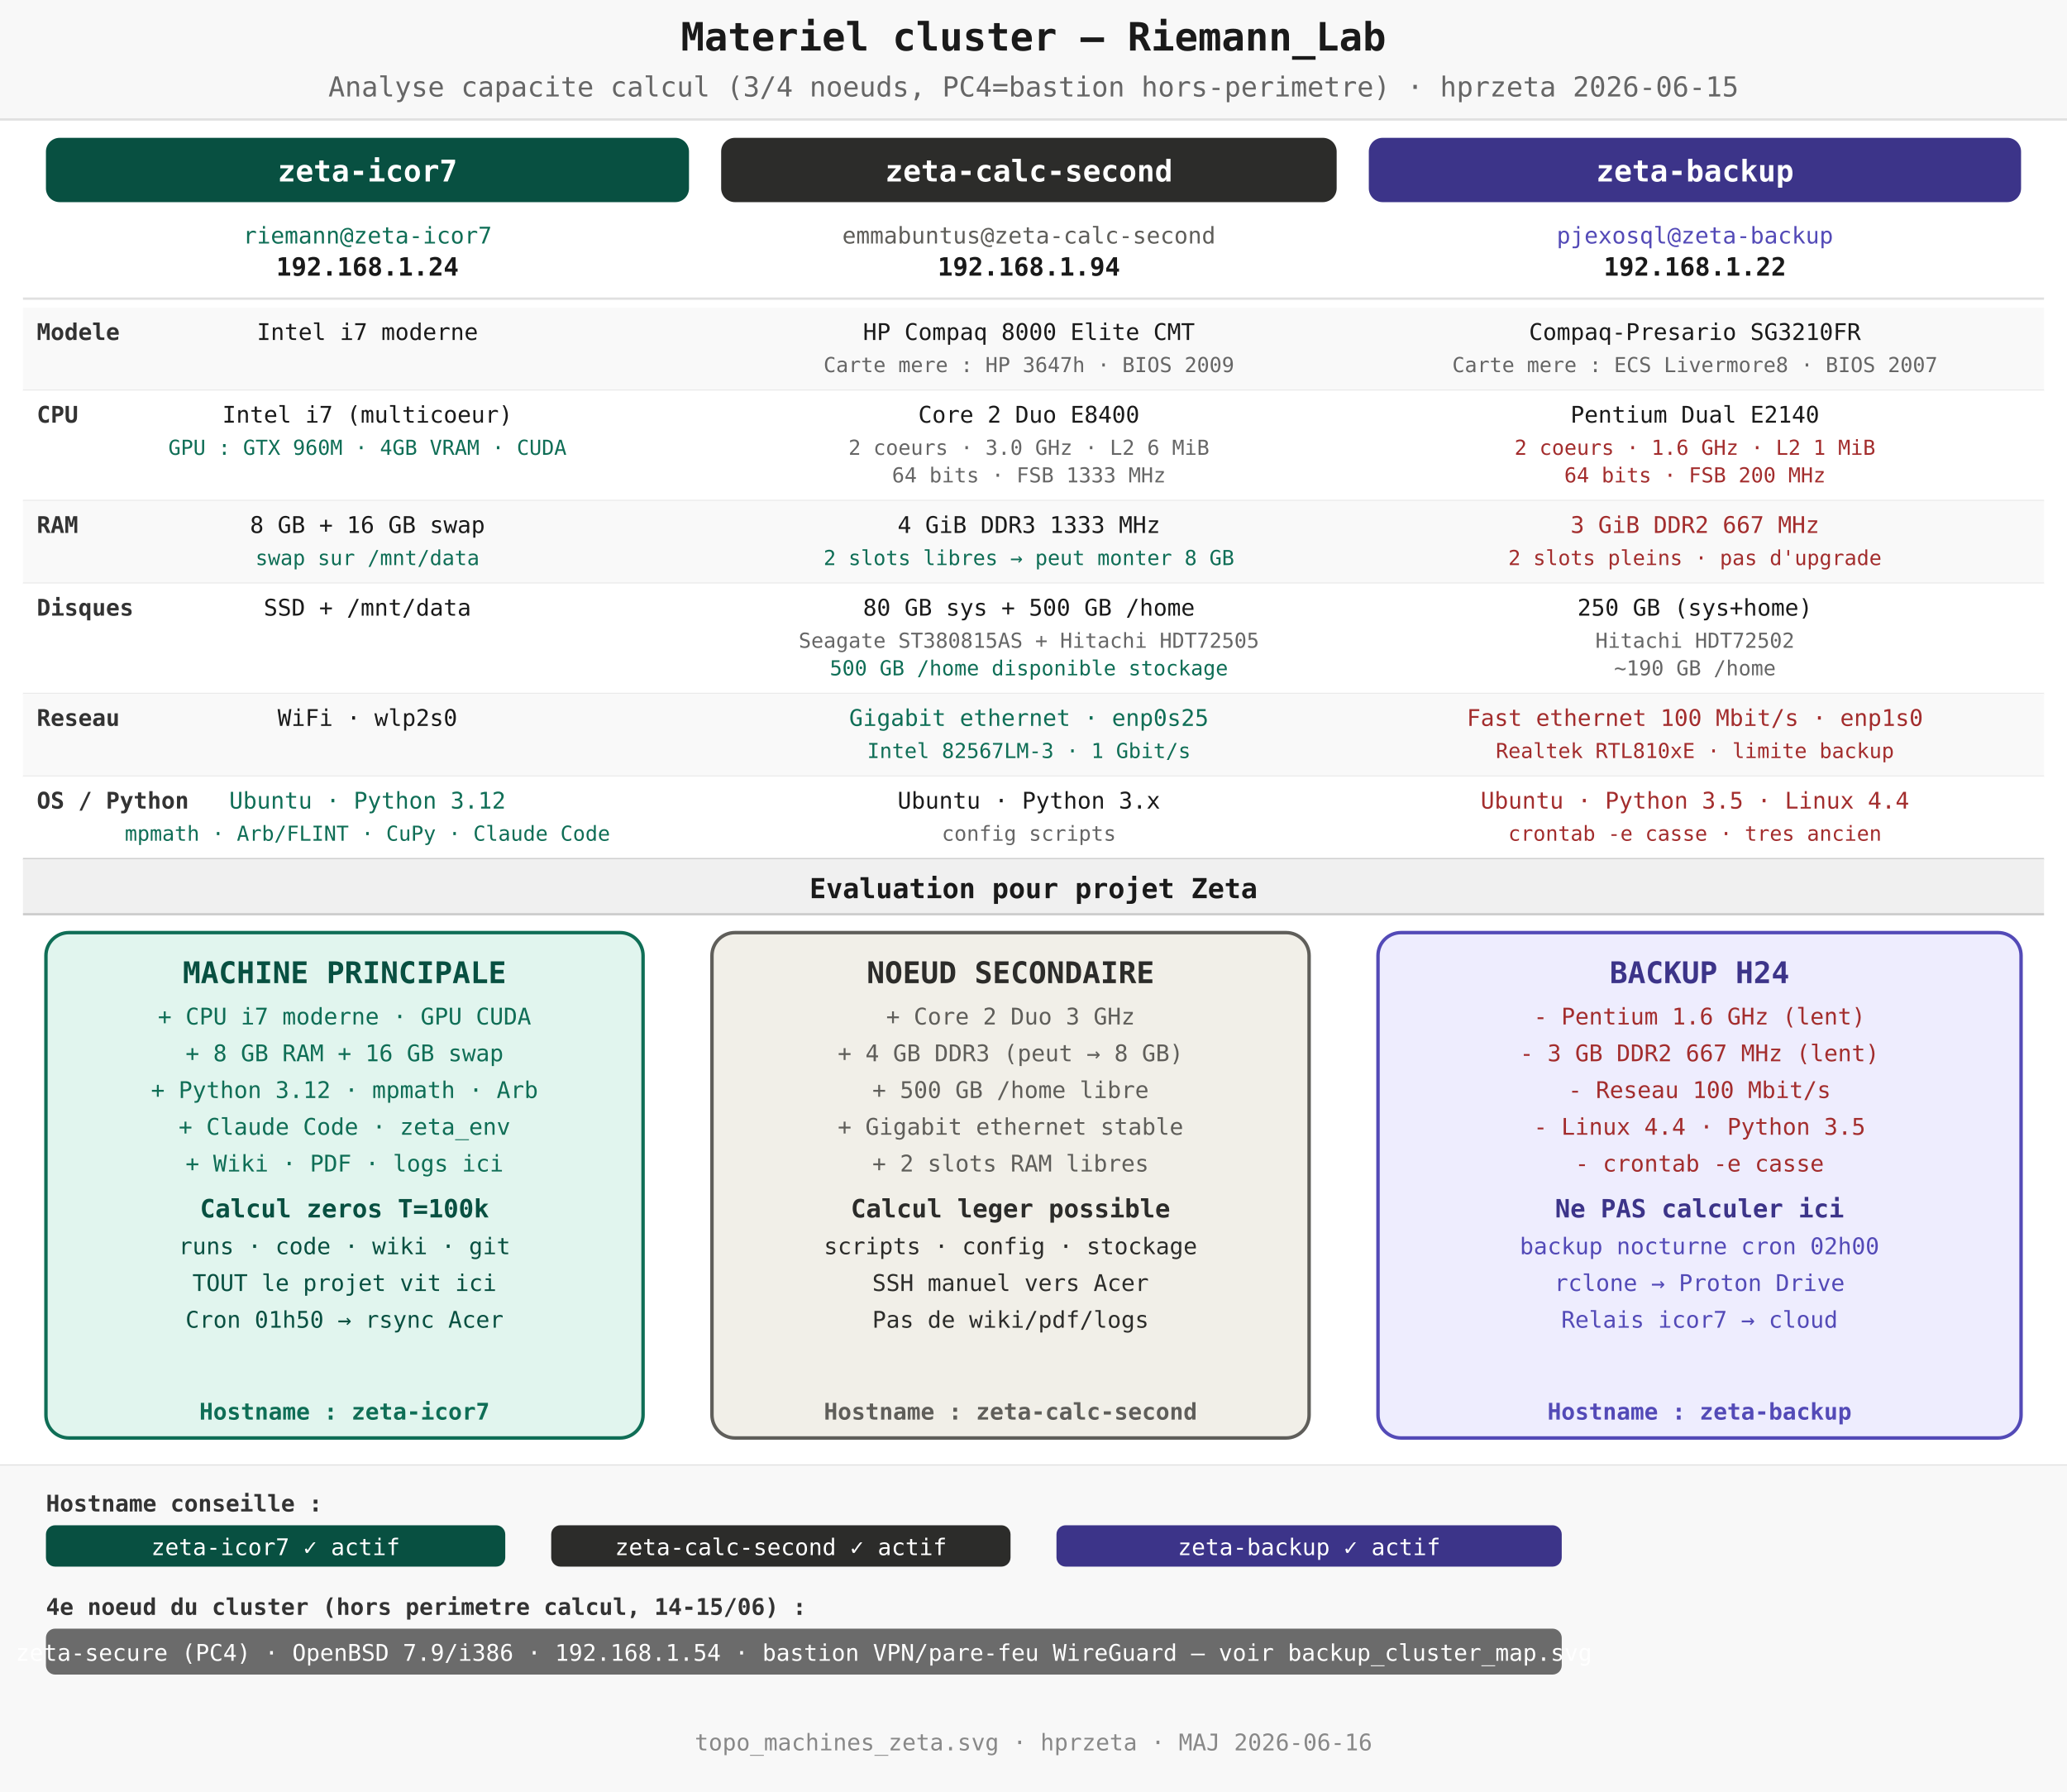
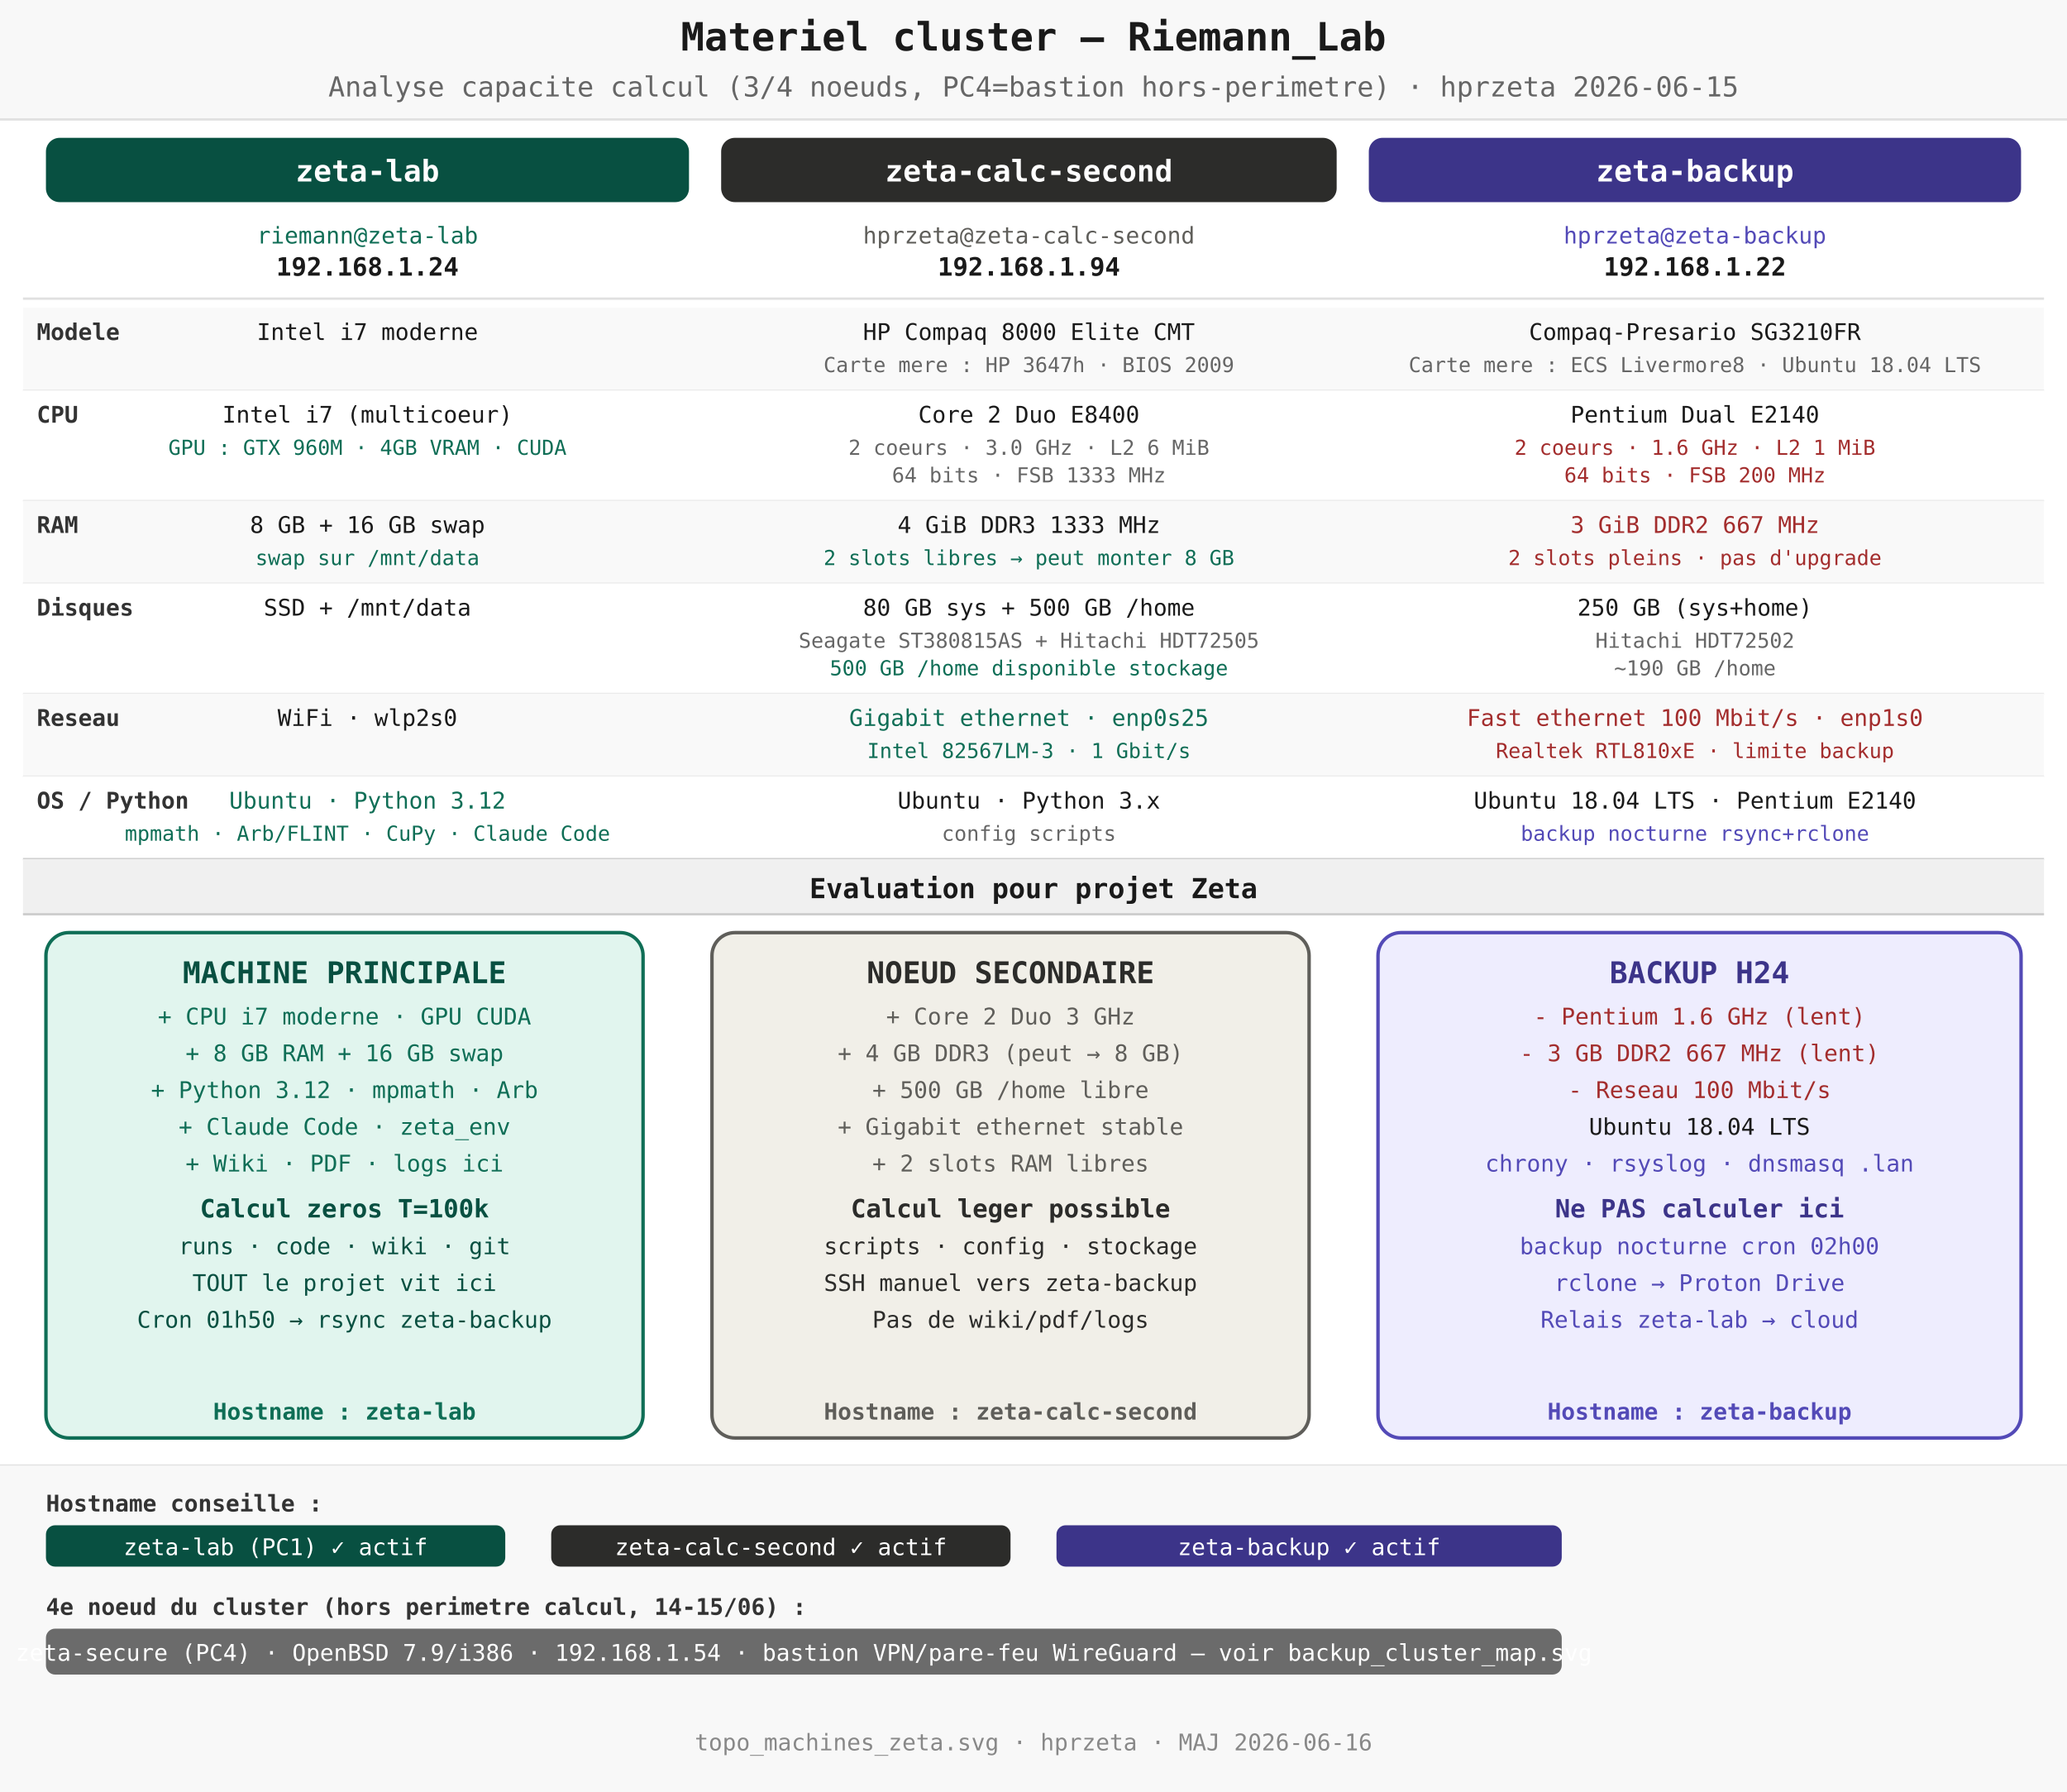
<svg xmlns="http://www.w3.org/2000/svg" width="900" height="780" viewBox="0 0 900 780" font-family="monospace,sans-serif">
  <rect width="900" height="780" fill="#ffffff" />
  <rect x="0" y="0" width="900" height="52" fill="#f8f8f8" />
  <line x1="0" y1="52" x2="900" y2="52" stroke="#e0e0e0" stroke-width="1" />
  <text x="450" y="22" text-anchor="middle" font-size="17" font-weight="700" fill="#1a1a1a">Materiel cluster — Riemann_Lab</text>
  <text x="450" y="42" text-anchor="middle" font-size="12" fill="#666">Analyse capacite calcul (3/4 noeuds, PC4=bastion hors-perimetre) · hprzeta 2026-06-15</text>
  <rect x="20" y="60" width="280" height="28" rx="6" fill="#085041" />
-   <text x="160" y="79" text-anchor="middle" font-size="13" font-weight="700" fill="#ffffff">zeta-icor7</text>
+   <text x="160" y="79" text-anchor="middle" font-size="13" font-weight="700" fill="#ffffff">zeta-lab</text>
  <rect x="314" y="60" width="268" height="28" rx="6" fill="#2c2c2a" />
  <text x="448" y="79" text-anchor="middle" font-size="13" font-weight="700" fill="#ffffff">zeta-calc-second</text>
  <rect x="596" y="60" width="284" height="28" rx="6" fill="#3c3489" />
  <text x="738" y="79" text-anchor="middle" font-size="13" font-weight="700" fill="#ffffff">zeta-backup</text>
-   <text x="160" y="106" text-anchor="middle" font-size="10" fill="#0f6e56">riemann@zeta-icor7</text>
-   <text x="448" y="106" text-anchor="middle" font-size="10" fill="#5f5e5a">emmabuntus@zeta-calc-second</text>
-   <text x="738" y="106" text-anchor="middle" font-size="10" fill="#534ab7">pjexosql@zeta-backup</text>
+   <text x="160" y="106" text-anchor="middle" font-size="10" fill="#0f6e56">riemann@zeta-lab</text>
+   <text x="448" y="106" text-anchor="middle" font-size="10" fill="#5f5e5a">hprzeta@zeta-calc-second</text>
+   <text x="738" y="106" text-anchor="middle" font-size="10" fill="#534ab7">hprzeta@zeta-backup</text>
  <text x="160" y="120" text-anchor="middle" font-size="11" font-weight="700" fill="#1a1a1a">192.168.1.24</text>
  <text x="448" y="120" text-anchor="middle" font-size="11" font-weight="700" fill="#1a1a1a">192.168.1.94</text>
  <text x="738" y="120" text-anchor="middle" font-size="11" font-weight="700" fill="#1a1a1a">192.168.1.22</text>
  <line x1="10" y1="130" x2="890" y2="130" stroke="#e0e0e0" stroke-width="1" />
  <rect x="10" y="134" width="880" height="36" rx="0" fill="#f9f9f9" />
  <text x="16" y="148" font-size="10" font-weight="700" fill="#333">Modele</text>
  <text x="160" y="148" text-anchor="middle" font-size="10" fill="#1a1a1a">Intel i7 moderne</text>
  <text x="448" y="148" text-anchor="middle" font-size="10" fill="#1a1a1a">HP Compaq 8000 Elite CMT</text>
  <text x="738" y="148" text-anchor="middle" font-size="10" fill="#1a1a1a">Compaq-Presario SG3210FR</text>
  <text x="448" y="162" text-anchor="middle" font-size="9" fill="#666">Carte mere : HP 3647h · BIOS 2009</text>
-   <text x="738" y="162" text-anchor="middle" font-size="9" fill="#666">Carte mere : ECS Livermore8 · BIOS 2007</text>
+   <text x="738" y="162" text-anchor="middle" font-size="9" fill="#666">Carte mere : ECS Livermore8 · Ubuntu 18.04 LTS</text>
  <line x1="10" y1="170" x2="890" y2="170" stroke="#e8e8e8" stroke-width="0.8" />
  <rect x="10" y="170" width="880" height="48" rx="0" fill="#ffffff" />
  <text x="16" y="184" font-size="10" font-weight="700" fill="#333">CPU</text>
  <text x="160" y="184" text-anchor="middle" font-size="10" fill="#1a1a1a">Intel i7 (multicoeur)</text>
  <text x="448" y="184" text-anchor="middle" font-size="10" fill="#1a1a1a">Core 2 Duo E8400</text>
  <text x="738" y="184" text-anchor="middle" font-size="10" fill="#1a1a1a">Pentium Dual E2140</text>
  <text x="160" y="198" text-anchor="middle" font-size="9" fill="#0f6e56">GPU : GTX 960M · 4GB VRAM · CUDA</text>
  <text x="448" y="198" text-anchor="middle" font-size="9" fill="#666">2 coeurs · 3.0 GHz · L2 6 MiB</text>
  <text x="738" y="198" text-anchor="middle" font-size="9" fill="#a32d2d">2 coeurs · 1.6 GHz · L2 1 MiB</text>
  <text x="448" y="210" text-anchor="middle" font-size="9" fill="#666">64 bits · FSB 1333 MHz</text>
  <text x="738" y="210" text-anchor="middle" font-size="9" fill="#a32d2d">64 bits · FSB 200 MHz</text>
  <line x1="10" y1="218" x2="890" y2="218" stroke="#e8e8e8" stroke-width="0.8" />
  <rect x="10" y="218" width="880" height="36" rx="0" fill="#f9f9f9" />
  <text x="16" y="232" font-size="10" font-weight="700" fill="#333">RAM</text>
  <text x="160" y="232" text-anchor="middle" font-size="10" fill="#1a1a1a">8 GB + 16 GB swap</text>
  <text x="448" y="232" text-anchor="middle" font-size="10" fill="#1a1a1a">4 GiB DDR3 1333 MHz</text>
  <text x="738" y="232" text-anchor="middle" font-size="10" fill="#a32d2d">3 GiB DDR2 667 MHz</text>
  <text x="160" y="246" text-anchor="middle" font-size="9" fill="#0f6e56">swap sur /mnt/data</text>
  <text x="448" y="246" text-anchor="middle" font-size="9" fill="#0f6e56">2 slots libres → peut monter 8 GB</text>
  <text x="738" y="246" text-anchor="middle" font-size="9" fill="#a32d2d">2 slots pleins · pas d'upgrade</text>
  <line x1="10" y1="254" x2="890" y2="254" stroke="#e8e8e8" stroke-width="0.8" />
  <rect x="10" y="254" width="880" height="48" rx="0" fill="#ffffff" />
  <text x="16" y="268" font-size="10" font-weight="700" fill="#333">Disques</text>
  <text x="160" y="268" text-anchor="middle" font-size="10" fill="#1a1a1a">SSD + /mnt/data</text>
  <text x="448" y="268" text-anchor="middle" font-size="10" fill="#1a1a1a">80 GB sys + 500 GB /home</text>
  <text x="738" y="268" text-anchor="middle" font-size="10" fill="#1a1a1a">250 GB (sys+home)</text>
  <text x="448" y="282" text-anchor="middle" font-size="9" fill="#666">Seagate ST380815AS + Hitachi HDT72505</text>
  <text x="738" y="282" text-anchor="middle" font-size="9" fill="#666">Hitachi HDT72502</text>
  <text x="448" y="294" text-anchor="middle" font-size="9" fill="#0f6e56">500 GB /home disponible stockage</text>
  <text x="738" y="294" text-anchor="middle" font-size="9" fill="#666">~190 GB /home</text>
  <line x1="10" y1="302" x2="890" y2="302" stroke="#e8e8e8" stroke-width="0.8" />
  <rect x="10" y="302" width="880" height="36" rx="0" fill="#f9f9f9" />
  <text x="16" y="316" font-size="10" font-weight="700" fill="#333">Reseau</text>
  <text x="160" y="316" text-anchor="middle" font-size="10" fill="#1a1a1a">WiFi · wlp2s0</text>
  <text x="448" y="316" text-anchor="middle" font-size="10" fill="#0f6e56">Gigabit ethernet · enp0s25</text>
  <text x="738" y="316" text-anchor="middle" font-size="10" fill="#a32d2d">Fast ethernet 100 Mbit/s · enp1s0</text>
  <text x="448" y="330" text-anchor="middle" font-size="9" fill="#0f6e56">Intel 82567LM-3 · 1 Gbit/s</text>
  <text x="738" y="330" text-anchor="middle" font-size="9" fill="#a32d2d">Realtek RTL810xE · limite backup</text>
  <line x1="10" y1="338" x2="890" y2="338" stroke="#e8e8e8" stroke-width="0.8" />
  <rect x="10" y="338" width="880" height="36" rx="0" fill="#ffffff" />
  <text x="16" y="352" font-size="10" font-weight="700" fill="#333">OS / Python</text>
  <text x="160" y="352" text-anchor="middle" font-size="10" fill="#0f6e56">Ubuntu · Python 3.12</text>
  <text x="448" y="352" text-anchor="middle" font-size="10" fill="#1a1a1a">Ubuntu · Python 3.x</text>
-   <text x="738" y="352" text-anchor="middle" font-size="10" fill="#a32d2d">Ubuntu · Python 3.5 · Linux 4.4</text>
+   <text x="738" y="352" text-anchor="middle" font-size="10" fill="#1a1a1a">Ubuntu 18.04 LTS · Pentium E2140</text>
  <text x="160" y="366" text-anchor="middle" font-size="9" fill="#0f6e56">mpmath · Arb/FLINT · CuPy · Claude Code</text>
  <text x="448" y="366" text-anchor="middle" font-size="9" fill="#666">config scripts</text>
-   <text x="738" y="366" text-anchor="middle" font-size="9" fill="#a32d2d">crontab -e casse · tres ancien</text>
+   <text x="738" y="366" text-anchor="middle" font-size="9" fill="#534ab7">backup nocturne rsync+rclone</text>
  <line x1="10" y1="374" x2="890" y2="374" stroke="#ccc" stroke-width="1" />
  <rect x="10" y="374" width="880" height="24" rx="0" fill="#f0f0f0" />
  <text x="450" y="391" text-anchor="middle" font-size="12" font-weight="700" fill="#1a1a1a">Evaluation pour projet Zeta</text>
  <line x1="10" y1="398" x2="890" y2="398" stroke="#ccc" stroke-width="1" />
  <rect x="20" y="406" width="260" height="220" rx="10" fill="#e1f5ee" stroke="#0f6e56" stroke-width="1.5" />
  <text x="150" y="428" text-anchor="middle" font-size="13" font-weight="700" fill="#085041">MACHINE PRINCIPALE</text>
  <text x="150" y="446" text-anchor="middle" font-size="10" fill="#0f6e56">+ CPU i7 moderne · GPU CUDA</text>
  <text x="150" y="462" text-anchor="middle" font-size="10" fill="#0f6e56">+ 8 GB RAM + 16 GB swap</text>
  <text x="150" y="478" text-anchor="middle" font-size="10" fill="#0f6e56">+ Python 3.12 · mpmath · Arb</text>
  <text x="150" y="494" text-anchor="middle" font-size="10" fill="#0f6e56">+ Claude Code · zeta_env</text>
  <text x="150" y="510" text-anchor="middle" font-size="10" fill="#0f6e56">+ Wiki · PDF · logs ici</text>
  <text x="150" y="530" text-anchor="middle" font-size="11" font-weight="700" fill="#085041">Calcul zeros T=100k</text>
  <text x="150" y="546" text-anchor="middle" font-size="10" fill="#085041">runs · code · wiki · git</text>
  <text x="150" y="562" text-anchor="middle" font-size="10" fill="#085041">TOUT le projet vit ici</text>
-   <text x="150" y="578" text-anchor="middle" font-size="10" fill="#085041">Cron 01h50 → rsync Acer</text>
-   <text x="150" y="618" text-anchor="middle" font-size="10" font-weight="700" fill="#0f6e56">Hostname : zeta-icor7</text>
+   <text x="150" y="578" text-anchor="middle" font-size="10" fill="#085041">Cron 01h50 → rsync zeta-backup</text>
+   <text x="150" y="618" text-anchor="middle" font-size="10" font-weight="700" fill="#0f6e56">Hostname : zeta-lab</text>
  <rect x="310" y="406" width="260" height="220" rx="10" fill="#f1efe8" stroke="#5f5e5a" stroke-width="1.5" />
  <text x="440" y="428" text-anchor="middle" font-size="13" font-weight="700" fill="#2c2c2a">NOEUD SECONDAIRE</text>
  <text x="440" y="446" text-anchor="middle" font-size="10" fill="#5f5e5a">+ Core 2 Duo 3 GHz</text>
  <text x="440" y="462" text-anchor="middle" font-size="10" fill="#5f5e5a">+ 4 GB DDR3 (peut → 8 GB)</text>
  <text x="440" y="478" text-anchor="middle" font-size="10" fill="#5f5e5a">+ 500 GB /home libre</text>
  <text x="440" y="494" text-anchor="middle" font-size="10" fill="#5f5e5a">+ Gigabit ethernet stable</text>
  <text x="440" y="510" text-anchor="middle" font-size="10" fill="#5f5e5a">+ 2 slots RAM libres</text>
  <text x="440" y="530" text-anchor="middle" font-size="11" font-weight="700" fill="#2c2c2a">Calcul leger possible</text>
  <text x="440" y="546" text-anchor="middle" font-size="10" fill="#2c2c2a">scripts · config · stockage</text>
-   <text x="440" y="562" text-anchor="middle" font-size="10" fill="#2c2c2a">SSH manuel vers Acer</text>
+   <text x="440" y="562" text-anchor="middle" font-size="10" fill="#2c2c2a">SSH manuel vers zeta-backup</text>
  <text x="440" y="578" text-anchor="middle" font-size="10" fill="#2c2c2a">Pas de wiki/pdf/logs</text>
  <text x="440" y="618" text-anchor="middle" font-size="10" font-weight="700" fill="#5f5e5a">Hostname : zeta-calc-second</text>
  <rect x="600" y="406" width="280" height="220" rx="10" fill="#eeedfe" stroke="#534ab7" stroke-width="1.5" />
  <text x="740" y="428" text-anchor="middle" font-size="13" font-weight="700" fill="#3c3489">BACKUP H24</text>
  <text x="740" y="446" text-anchor="middle" font-size="10" fill="#a32d2d">- Pentium 1.6 GHz (lent)</text>
  <text x="740" y="462" text-anchor="middle" font-size="10" fill="#a32d2d">- 3 GB DDR2 667 MHz (lent)</text>
  <text x="740" y="478" text-anchor="middle" font-size="10" fill="#a32d2d">- Reseau 100 Mbit/s</text>
-   <text x="740" y="494" text-anchor="middle" font-size="10" fill="#a32d2d">- Linux 4.4 · Python 3.5</text>
-   <text x="740" y="510" text-anchor="middle" font-size="10" fill="#a32d2d">- crontab -e casse</text>
+   <text x="740" y="494" text-anchor="middle" font-size="10" fill="#1a1a1a">Ubuntu 18.04 LTS</text>
+   <text x="740" y="510" text-anchor="middle" font-size="10" fill="#534ab7">chrony · rsyslog · dnsmasq .lan</text>
  <text x="740" y="530" text-anchor="middle" font-size="11" font-weight="700" fill="#3c3489">Ne PAS calculer ici</text>
  <text x="740" y="546" text-anchor="middle" font-size="10" fill="#534ab7">backup nocturne cron 02h00</text>
  <text x="740" y="562" text-anchor="middle" font-size="10" fill="#534ab7">rclone → Proton Drive</text>
-   <text x="740" y="578" text-anchor="middle" font-size="10" fill="#534ab7">Relais icor7 → cloud</text>
+   <text x="740" y="578" text-anchor="middle" font-size="10" fill="#534ab7">Relais zeta-lab → cloud</text>
  <text x="740" y="618" text-anchor="middle" font-size="10" font-weight="700" fill="#534ab7">Hostname : zeta-backup</text>
  <line x1="0" y1="638" x2="900" y2="638" stroke="#e0e0e0" stroke-width="1" />
  <rect x="0" y="638" width="900" height="142" fill="#f8f8f8" />
  <text x="20" y="658" font-size="10" font-weight="700" fill="#333">Hostname conseille :</text>
  <rect x="20" y="664" width="200" height="18" rx="4" fill="#085041" />
-   <text x="120" y="677" text-anchor="middle" font-size="10" fill="#fff">zeta-icor7  ✓ actif</text>
+   <text x="120" y="677" text-anchor="middle" font-size="10" fill="#fff">zeta-lab (PC1)  ✓ actif</text>
  <rect x="240" y="664" width="200" height="18" rx="4" fill="#2c2c2a" />
  <text x="340" y="677" text-anchor="middle" font-size="10" fill="#fff">zeta-calc-second  ✓ actif</text>
  <rect x="460" y="664" width="220" height="18" rx="4" fill="#3c3489" />
  <text x="570" y="677" text-anchor="middle" font-size="10" fill="#fff">zeta-backup  ✓ actif</text>
  <text x="20" y="703" font-size="10" font-weight="700" fill="#333">4e noeud du cluster (hors perimetre calcul, 14-15/06) :</text>
  <rect x="20" y="709" width="660" height="20" rx="4" fill="#6b6b6b" />
  <text x="350" y="723" text-anchor="middle" font-size="10" fill="#fff">zeta-secure (PC4) · OpenBSD 7.9/i386 · 192.168.1.54 · bastion VPN/pare-feu WireGuard — voir backup_cluster_map.svg</text>
  <text x="450" y="762" text-anchor="middle" font-size="10" fill="#888">topo_machines_zeta.svg · hprzeta · MAJ 2026-06-16</text>
</svg>
